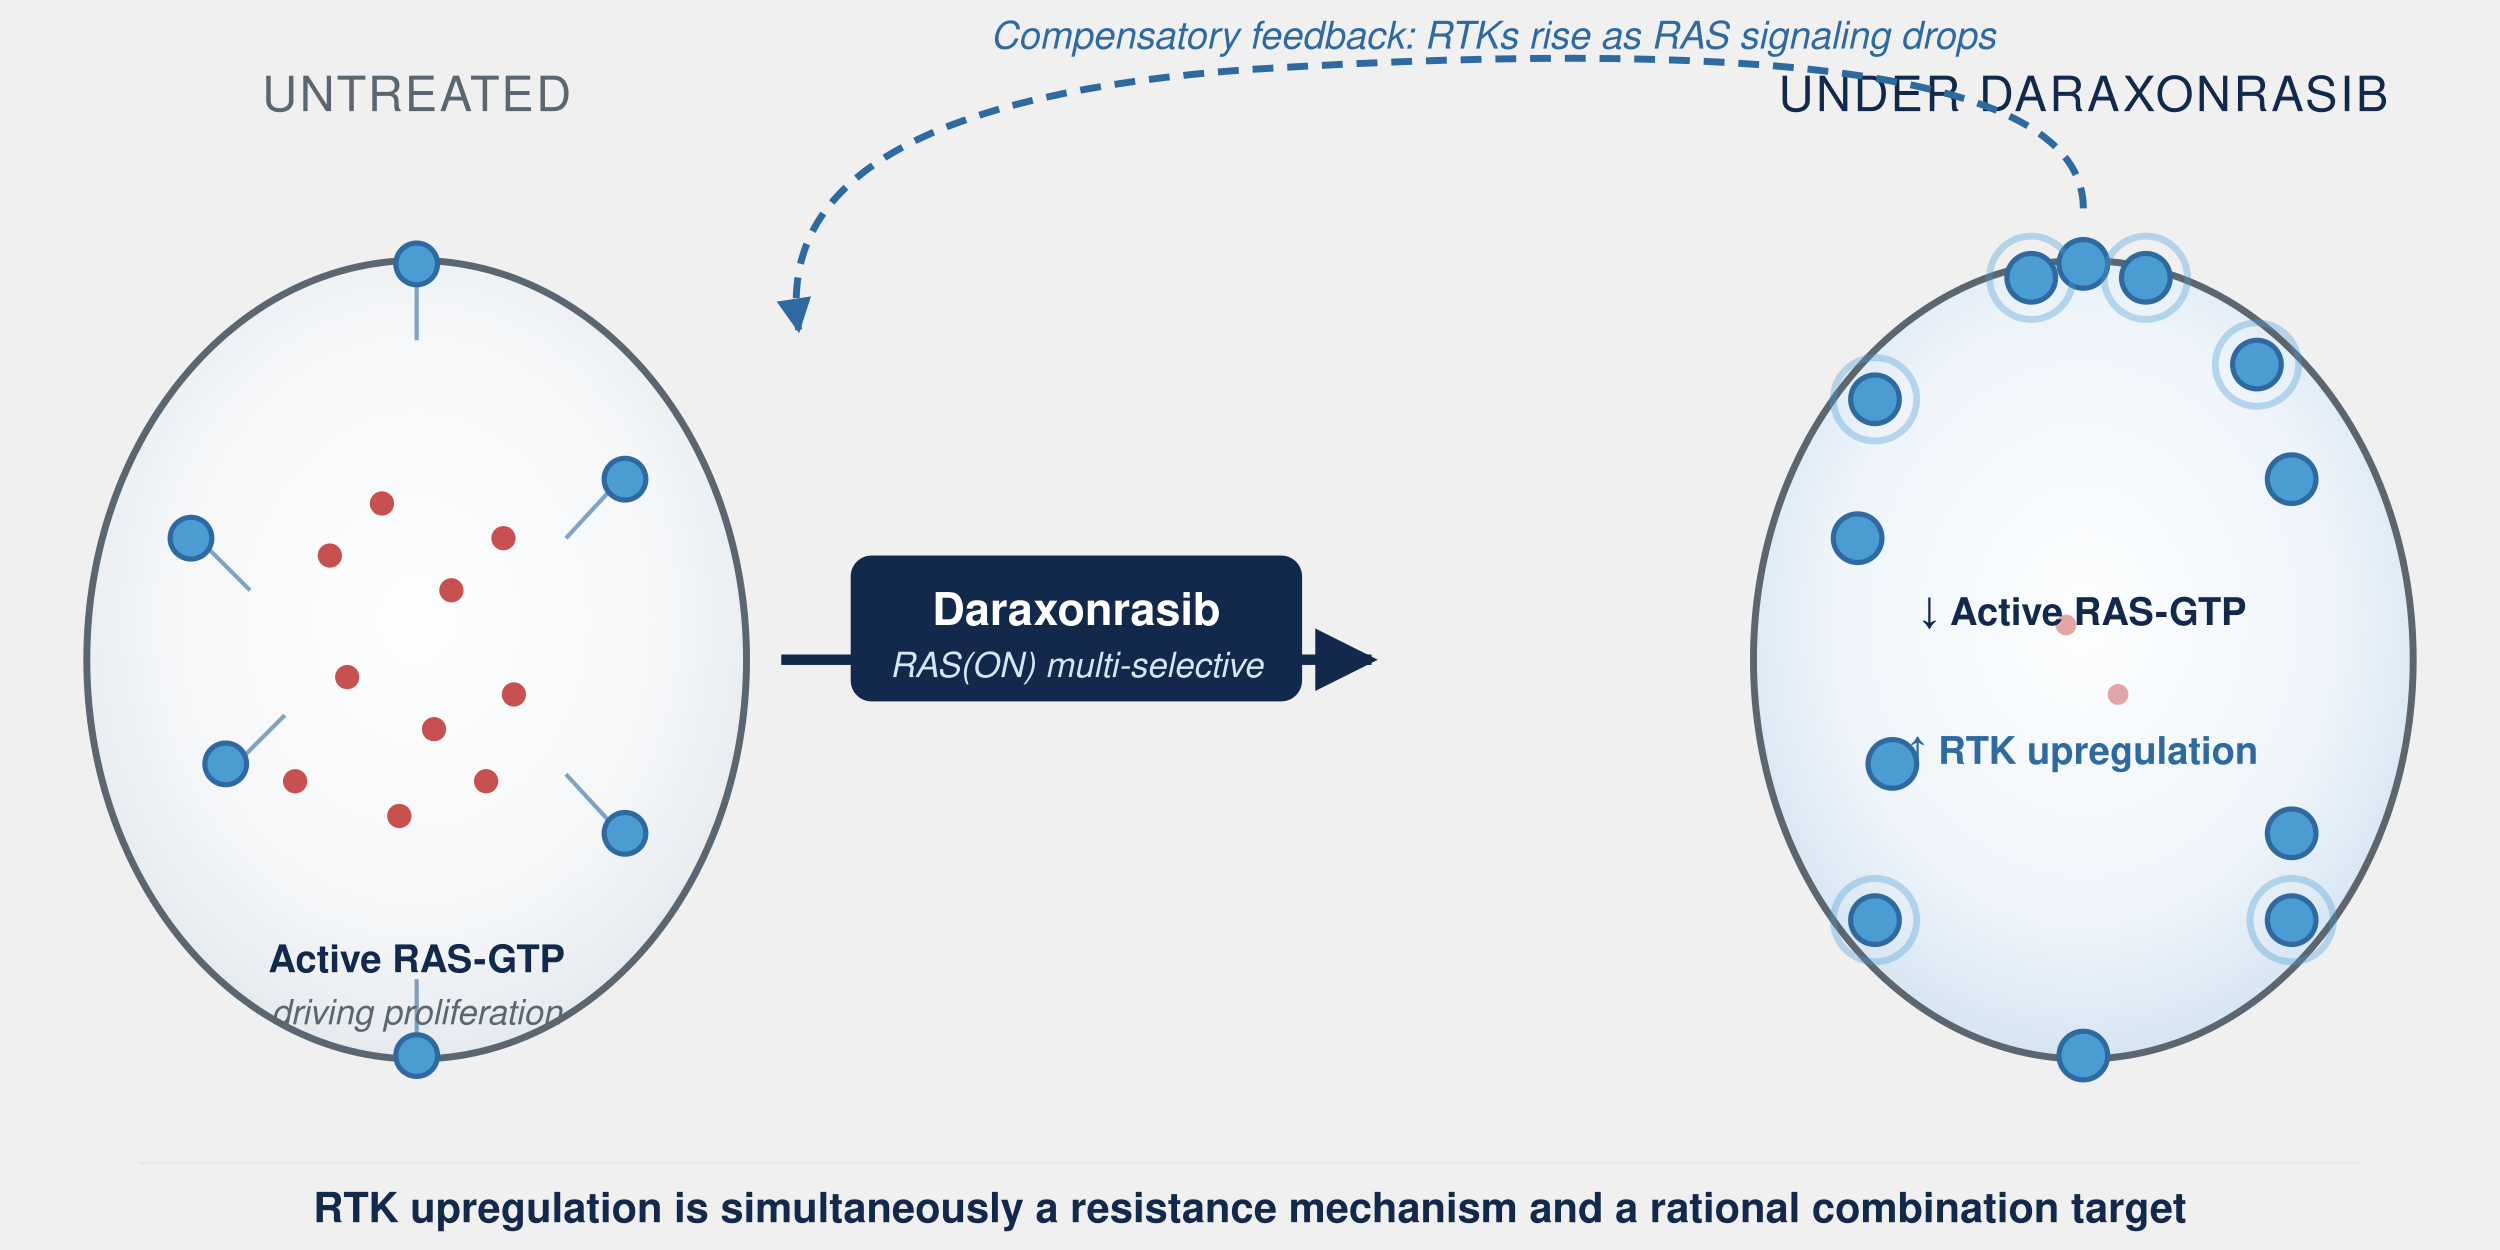
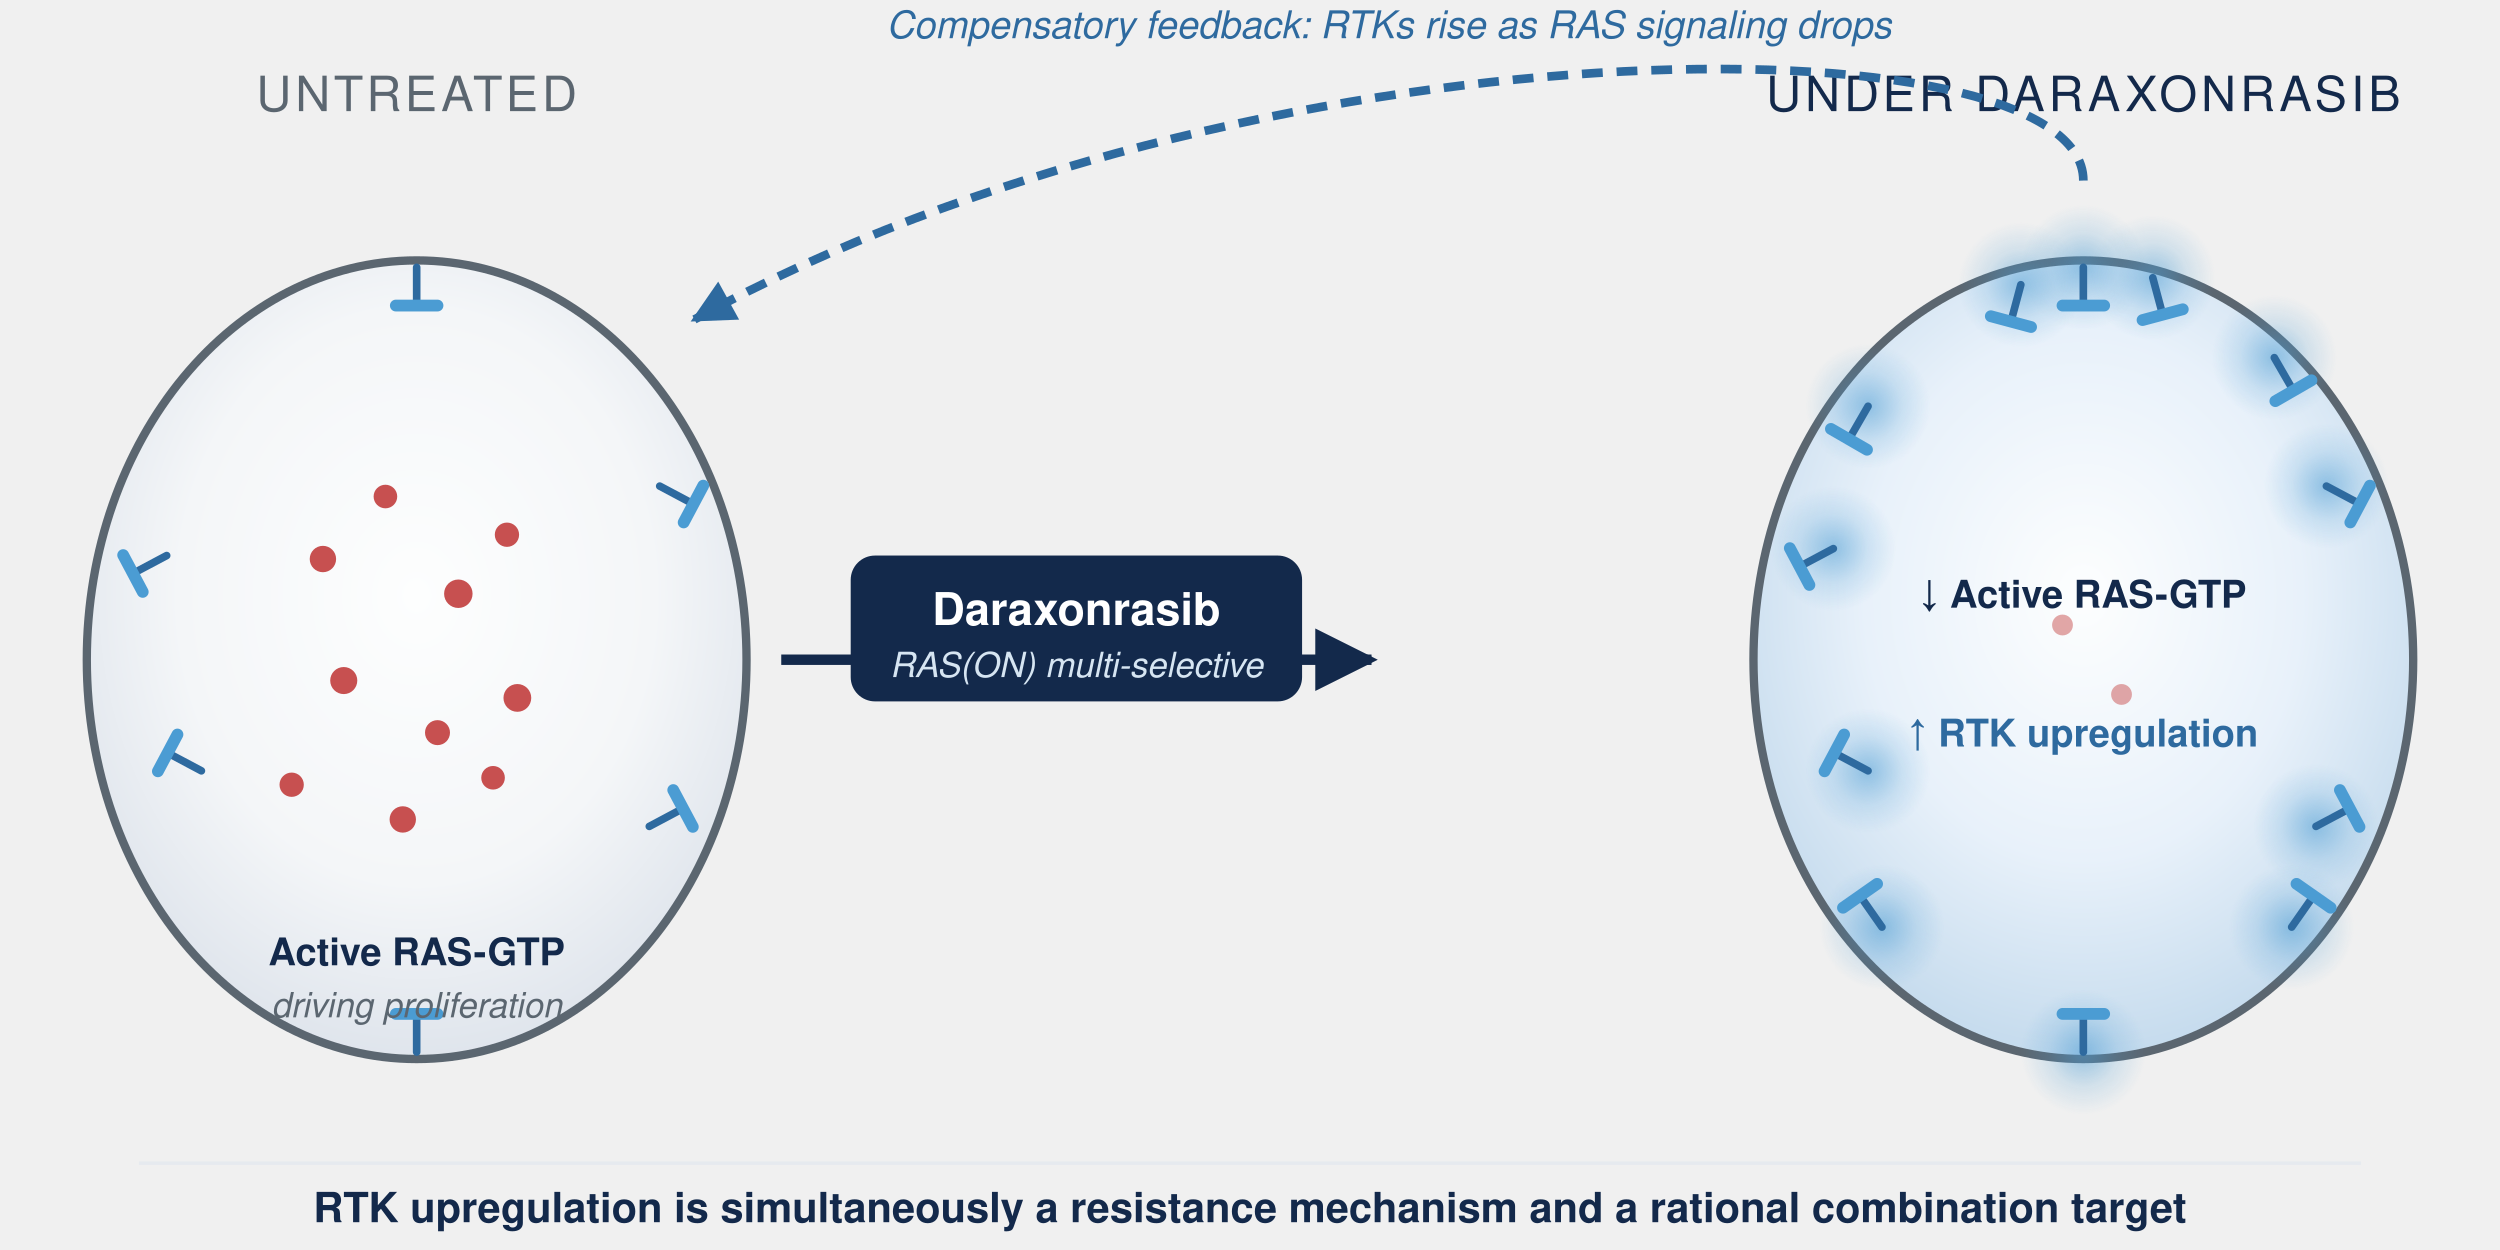
<svg xmlns="http://www.w3.org/2000/svg" viewBox="0 0 720 360" font-family="-apple-system, BlinkMacSystemFont, 'Segoe UI', Helvetica, Arial, sans-serif">
  <defs>
-     <radialGradient id="cellFill" cx="50%" cy="45%" r="55%">
+     <radialGradient id="cellFill" cx="50%" cy="42%" r="60%">
      <stop offset="0%" stop-color="#FDFEFE" />
-       <stop offset="70%" stop-color="#F4F6F8" />
-       <stop offset="100%" stop-color="#E6EAEF" />
+       <stop offset="60%" stop-color="#F4F6F8" />
+       <stop offset="100%" stop-color="#DDE3EB" />
    </radialGradient>
-     <radialGradient id="cellFillTreated" cx="50%" cy="45%" r="55%">
+     <radialGradient id="cellFillTreated" cx="50%" cy="42%" r="60%">
      <stop offset="0%" stop-color="#FDFEFE" />
-       <stop offset="70%" stop-color="#EEF4FA" />
-       <stop offset="100%" stop-color="#D6E5F2" />
+       <stop offset="55%" stop-color="#E8F1FA" />
+       <stop offset="100%" stop-color="#C2D9EC" />
+     </radialGradient>
+     <radialGradient id="rtkGlow" cx="50%" cy="50%" r="50%">
+       <stop offset="0%" stop-color="#4B9CD3" stop-opacity="0.55" />
+       <stop offset="55%" stop-color="#4B9CD3" stop-opacity="0.18" />
+       <stop offset="100%" stop-color="#4B9CD3" stop-opacity="0" />
    </radialGradient>
    <marker id="arrowNavy" viewBox="0 0 10 10" refX="9" refY="5" markerWidth="6" markerHeight="6" orient="auto">
      <path d="M0,0 L10,5 L0,10 Z" fill="#13294B" />
    </marker>
-     <marker id="arrowAlert" viewBox="0 0 10 10" refX="9" refY="5" markerWidth="6" markerHeight="6" orient="auto">
-       <path d="M0,0 L10,5 L0,10 Z" fill="#C75050" />
-     </marker>
    <marker id="arrowDeep" viewBox="0 0 10 10" refX="9" refY="5" markerWidth="5" markerHeight="5" orient="auto">
      <path d="M0,0 L10,5 L0,10 Z" fill="#2E6A9F" />
    </marker>
+     <symbol id="rtk" overflow="visible">
+       <line x1="0" y1="0" x2="0" y2="-10" stroke="#2E6A9F" stroke-width="2.2" stroke-linecap="round" />
+       <line x1="-6" y1="-11" x2="6" y2="-11" stroke="#4B9CD3" stroke-width="3.4" stroke-linecap="round" />
+     </symbol>
  </defs>
  <g>
-     <text x="120" y="32" text-anchor="middle" font-size="14" fill="#5B6670" font-weight="500" letter-spacing="0.05em">UNTREATED</text>
-     <ellipse cx="120" cy="190" rx="95" ry="115" fill="url(#cellFill)" stroke="#5B6670" stroke-width="2" />
-     <g fill="#4B9CD3" stroke="#2E6A9F" stroke-width="1.5">
-       <circle cx="55" cy="155" r="6" />
-       <circle cx="65" cy="220" r="6" />
-       <circle cx="120" cy="76" r="6" />
-       <circle cx="120" cy="304" r="6" />
-       <circle cx="180" cy="138" r="6" />
-       <circle cx="180" cy="240" r="6" />
+     <text x="120" y="32" text-anchor="middle" font-size="14" fill="#5B6670" font-weight="500" letter-spacing="0.08em">UNTREATED</text>
+     <ellipse cx="120" cy="190" rx="95" ry="115" fill="url(#cellFill)" stroke="#5B6670" stroke-width="2.4" />
+     <use href="#rtk" transform="translate(48,160)  rotate(-118)" />
+     <use href="#rtk" transform="translate(58,222)  rotate(-62)" />
+     <use href="#rtk" transform="translate(120,77)  rotate(180)" />
+     <use href="#rtk" transform="translate(120,303) rotate(0)" />
+     <use href="#rtk" transform="translate(190,140) rotate(118)" />
+     <use href="#rtk" transform="translate(187,238) rotate(62)" />
+     <g fill="#C75050">
+       <circle cx="93" cy="161" r="3.8" />
+       <circle cx="111" cy="143" r="3.4" />
+       <circle cx="132" cy="171" r="4.1" />
+       <circle cx="146" cy="154" r="3.5" />
+       <circle cx="99" cy="196" r="3.9" />
+       <circle cx="126" cy="211" r="3.6" />
+       <circle cx="149" cy="201" r="4.0" />
+       <circle cx="84" cy="226" r="3.5" />
+       <circle cx="116" cy="236" r="3.8" />
+       <circle cx="142" cy="224" r="3.4" />
    </g>
-     <g stroke="#2E6A9F" stroke-width="1.2" opacity="0.6">
-       <line x1="60" y1="158" x2="72" y2="170" />
-       <line x1="70" y1="218" x2="82" y2="206" />
-       <line x1="120" y1="82" x2="120" y2="98" />
-       <line x1="120" y1="298" x2="120" y2="282" />
-       <line x1="175" y1="142" x2="163" y2="155" />
-       <line x1="175" y1="236" x2="163" y2="223" />
-     </g>
-     <g fill="#C75050">
-       <circle cx="95" cy="160" r="3.5" />
-       <circle cx="110" cy="145" r="3.5" />
-       <circle cx="130" cy="170" r="3.5" />
-       <circle cx="145" cy="155" r="3.5" />
-       <circle cx="100" cy="195" r="3.5" />
-       <circle cx="125" cy="210" r="3.5" />
-       <circle cx="148" cy="200" r="3.5" />
-       <circle cx="85" cy="225" r="3.5" />
-       <circle cx="115" cy="235" r="3.5" />
-       <circle cx="140" cy="225" r="3.5" />
-     </g>
-     <text x="120" y="280" text-anchor="middle" font-size="11" fill="#13294B" font-weight="600">
-       Active RAS-GTP
-     </text>
-     <text x="120" y="295" text-anchor="middle" font-size="10" fill="#5B6670" font-style="italic">
-       driving proliferation
-     </text>
+     <text x="120" y="278" text-anchor="middle" font-size="11" fill="#13294B" font-weight="600">Active RAS-GTP</text>
+     <text x="120" y="293" text-anchor="middle" font-size="10" fill="#5B6670" font-style="italic">driving proliferation</text>
  </g>
  <g>
    <line x1="225" y1="190" x2="395" y2="190" stroke="#13294B" stroke-width="3" marker-end="url(#arrowNavy)" />
-     <rect x="245" y="160" width="130" height="42" rx="6" fill="#13294B" />
+     <rect x="245" y="160" width="130" height="42" rx="7" fill="#13294B" />
    <text x="310" y="180" text-anchor="middle" font-size="13" fill="#FFFFFF" font-weight="600">Daraxonrasib</text>
    <text x="310" y="195" text-anchor="middle" font-size="10" fill="#D6E5F2" font-style="italic">RAS(ON) multi-selective</text>
  </g>
  <g>
-     <text x="600" y="32" text-anchor="middle" font-size="14" fill="#13294B" font-weight="500" letter-spacing="0.05em">UNDER DARAXONRASIB</text>
-     <ellipse cx="600" cy="190" rx="95" ry="115" fill="url(#cellFillTreated)" stroke="#5B6670" stroke-width="2" />
-     <g fill="#4B9CD3" stroke="#2E6A9F" stroke-width="1.5">
-       <circle cx="535" cy="155" r="7" />
-       <circle cx="545" cy="220" r="7" />
-       <circle cx="600" cy="76" r="7" />
-       <circle cx="600" cy="304" r="7" />
-       <circle cx="660" cy="138" r="7" />
-       <circle cx="660" cy="240" r="7" />
-       <circle cx="540" cy="115" r="7" />
-       <circle cx="585" cy="80" r="7" />
-       <circle cx="618" cy="80" r="7" />
-       <circle cx="650" cy="105" r="7" />
-       <circle cx="540" cy="265" r="7" />
-       <circle cx="660" cy="265" r="7" />
+     <text x="600" y="32" text-anchor="middle" font-size="14" fill="#13294B" font-weight="500" letter-spacing="0.08em">UNDER DARAXONRASIB</text>
+     <ellipse cx="600" cy="190" rx="95" ry="115" fill="url(#cellFillTreated)" stroke="#5B6670" stroke-width="2.4" />
+     <g>
+       <circle cx="528" cy="158" r="18" fill="url(#rtkGlow)" />
+       <circle cx="538" cy="222" r="18" fill="url(#rtkGlow)" />
+       <circle cx="600" cy="77" r="18" fill="url(#rtkGlow)" />
+       <circle cx="600" cy="303" r="18" fill="url(#rtkGlow)" />
+       <circle cx="670" cy="140" r="18" fill="url(#rtkGlow)" />
+       <circle cx="667" cy="238" r="18" fill="url(#rtkGlow)" />
+       <circle cx="538" cy="117" r="18" fill="url(#rtkGlow)" />
+       <circle cx="582" cy="82" r="18" fill="url(#rtkGlow)" />
+       <circle cx="620" cy="80" r="18" fill="url(#rtkGlow)" />
+       <circle cx="655" cy="103" r="18" fill="url(#rtkGlow)" />
+       <circle cx="542" cy="267" r="18" fill="url(#rtkGlow)" />
+       <circle cx="660" cy="267" r="18" fill="url(#rtkGlow)" />
    </g>
-     <g fill="none" stroke="#4B9CD3" stroke-width="2" opacity="0.35">
-       <circle cx="540" cy="115" r="12" />
-       <circle cx="585" cy="80" r="12" />
-       <circle cx="618" cy="80" r="12" />
-       <circle cx="650" cy="105" r="12" />
-       <circle cx="540" cy="265" r="12" />
-       <circle cx="660" cy="265" r="12" />
+     <use href="#rtk" transform="translate(528,158) rotate(-118)" />
+     <use href="#rtk" transform="translate(538,222) rotate(-62)" />
+     <use href="#rtk" transform="translate(600,77)  rotate(180)" />
+     <use href="#rtk" transform="translate(600,303) rotate(0)" />
+     <use href="#rtk" transform="translate(670,140) rotate(118)" />
+     <use href="#rtk" transform="translate(667,238) rotate(62)" />
+     <use href="#rtk" transform="translate(538,117) rotate(-150)" />
+     <use href="#rtk" transform="translate(582,82)  rotate(-165)" />
+     <use href="#rtk" transform="translate(620,80)  rotate(165)" />
+     <use href="#rtk" transform="translate(655,103) rotate(150)" />
+     <use href="#rtk" transform="translate(542,267) rotate(-35)" />
+     <use href="#rtk" transform="translate(660,267) rotate(35)" />
+     <g fill="#C75050" opacity="0.5">
+       <circle cx="594" cy="180" r="3" />
+       <circle cx="611" cy="200" r="3" />
    </g>
-     <g fill="#C75050" opacity="0.5">
-       <circle cx="595" cy="180" r="3" />
-       <circle cx="610" cy="200" r="3" />
-     </g>
-     <text x="600" y="180" text-anchor="middle" font-size="11" fill="#13294B" font-weight="600">
-       ↓ Active RAS-GTP
-     </text>
-     <text x="600" y="220" text-anchor="middle" font-size="11" fill="#2E6A9F" font-weight="600">
-       ↑ RTK upregulation
-     </text>
+     <text x="600" y="175" text-anchor="middle" font-size="11" fill="#13294B" font-weight="600">↓ Active RAS-GTP</text>
+     <text x="600" y="215" text-anchor="middle" font-size="11" fill="#2E6A9F" font-weight="600">↑ RTK upregulation</text>
  </g>
  <g>
-     <path d="M 600 60 Q 600 5 360 20 Q 220 30 230 95" fill="none" stroke="#2E6A9F" stroke-width="2" stroke-dasharray="6,4" marker-end="url(#arrowDeep)" />
-     <text x="430" y="14" text-anchor="middle" font-size="11" fill="#2E6A9F" font-style="italic" font-weight="500">
+     <path d="M 600 52 C 600 4, 360 4, 200 92" fill="none" stroke="#2E6A9F" stroke-width="2.5" stroke-dasharray="6,4" marker-end="url(#arrowDeep)" />
+     <text x="400" y="11" text-anchor="middle" font-size="11" fill="#2E6A9F" font-style="italic" font-weight="500">
      Compensatory feedback: RTKs rise as RAS signaling drops
    </text>
  </g>
  <g>
    <line x1="40" y1="335" x2="680" y2="335" stroke="#E6EAEF" stroke-width="1" />
    <text x="360" y="352" text-anchor="middle" font-size="12" fill="#13294B" font-weight="600">
      RTK upregulation is simultaneously a resistance mechanism and a rational combination target
    </text>
  </g>
</svg>
